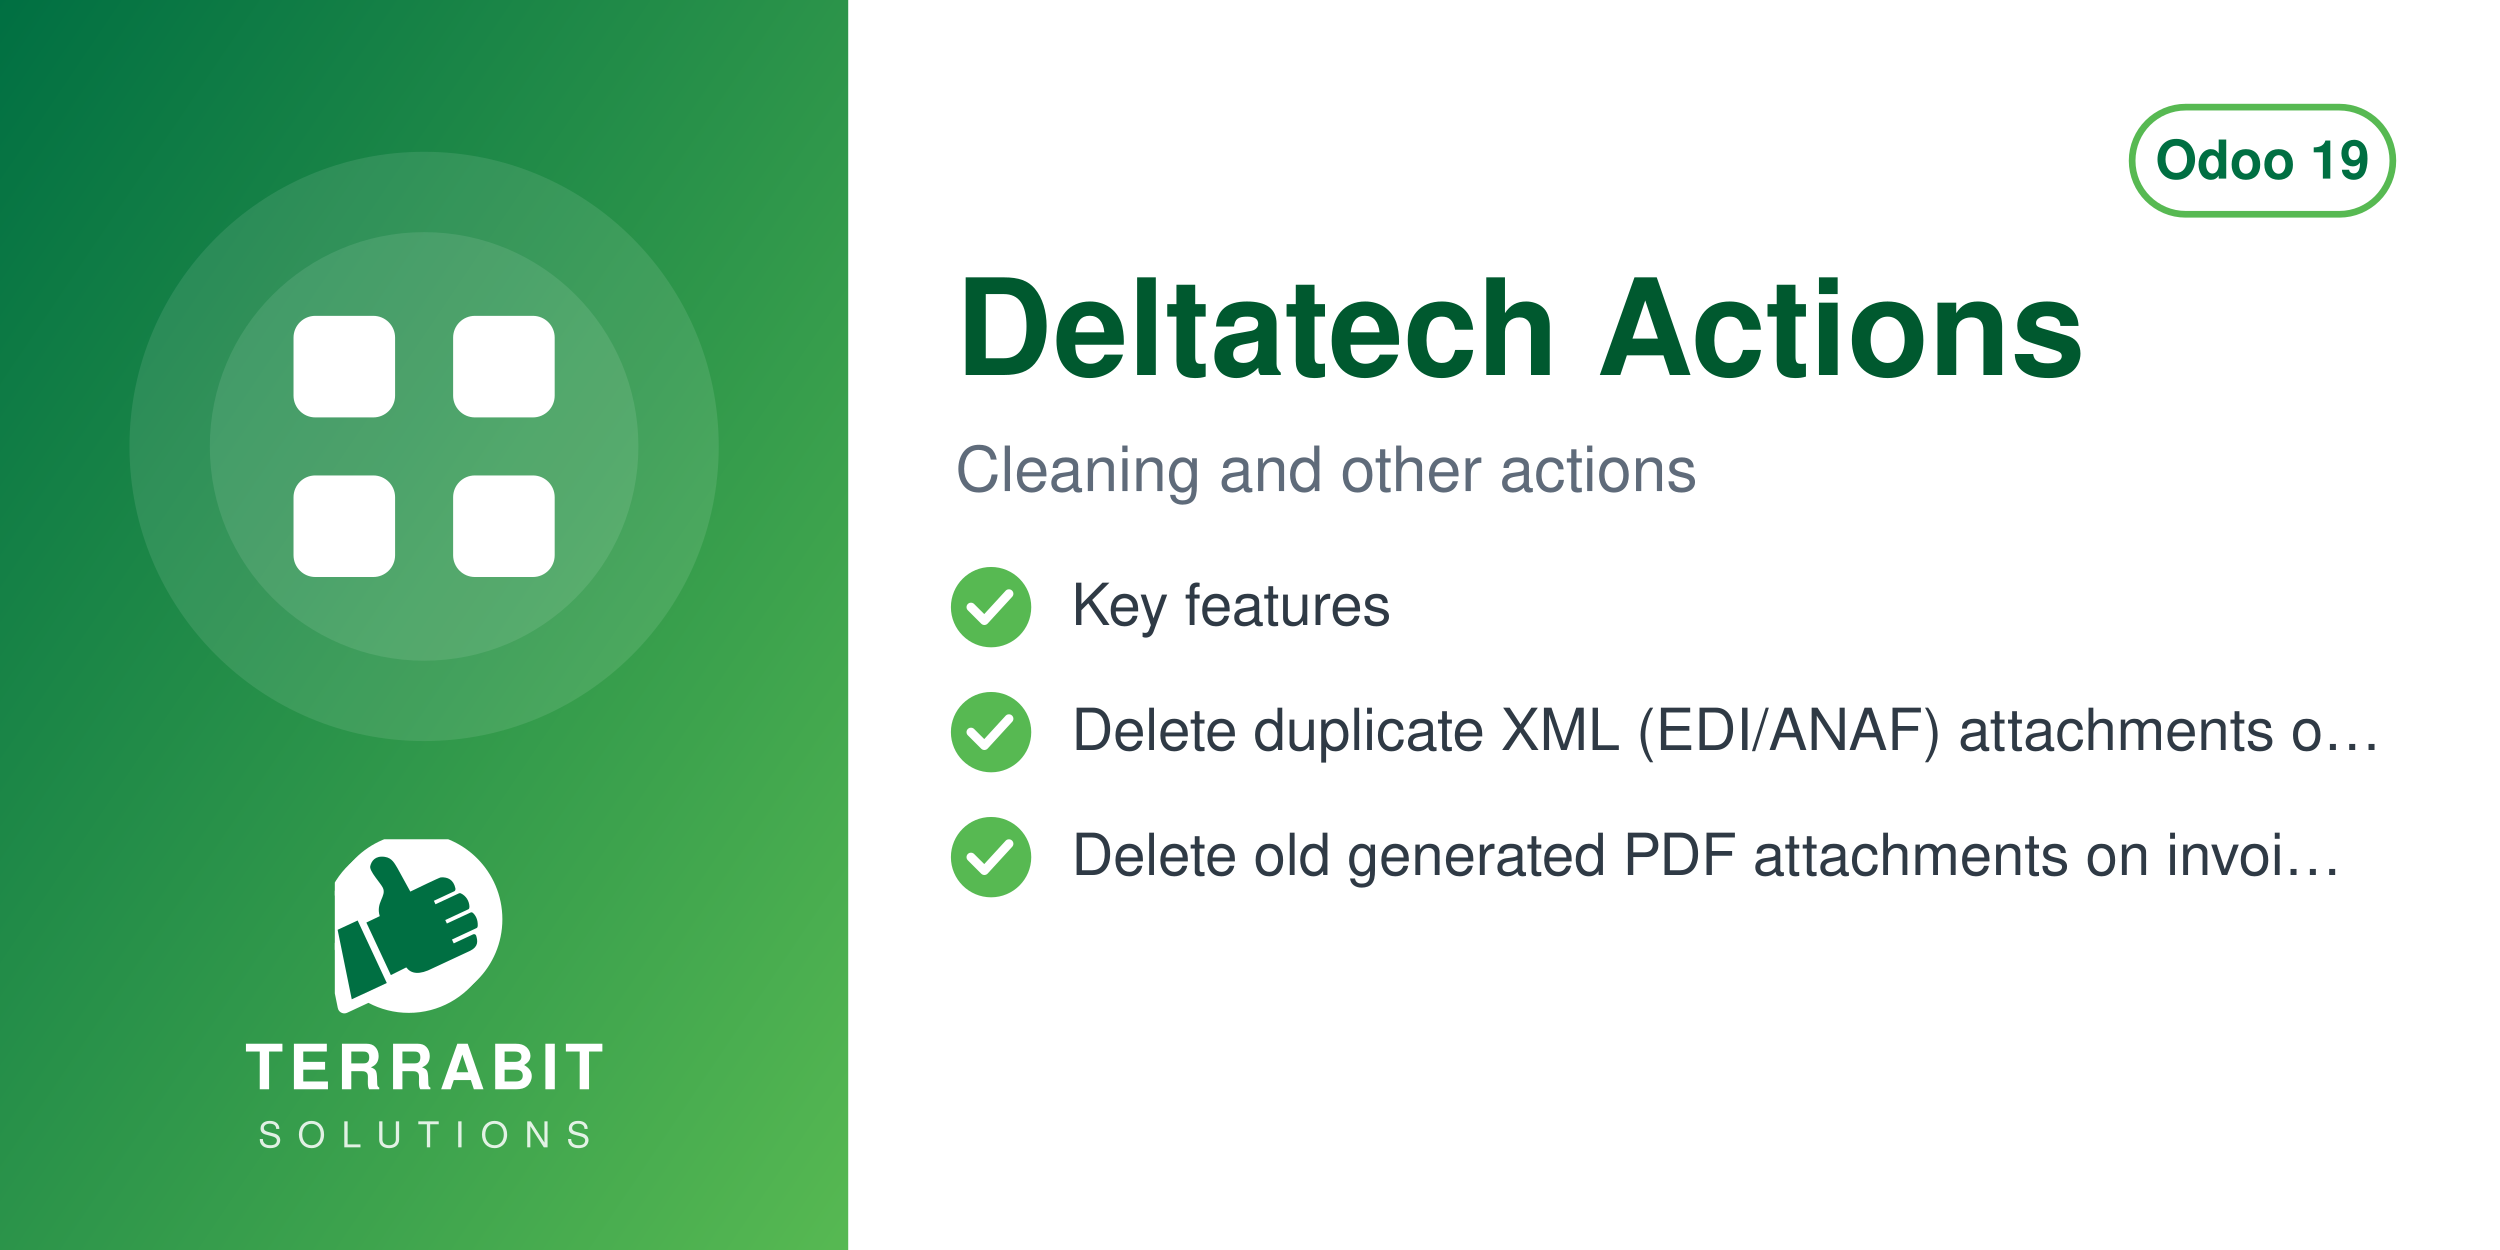
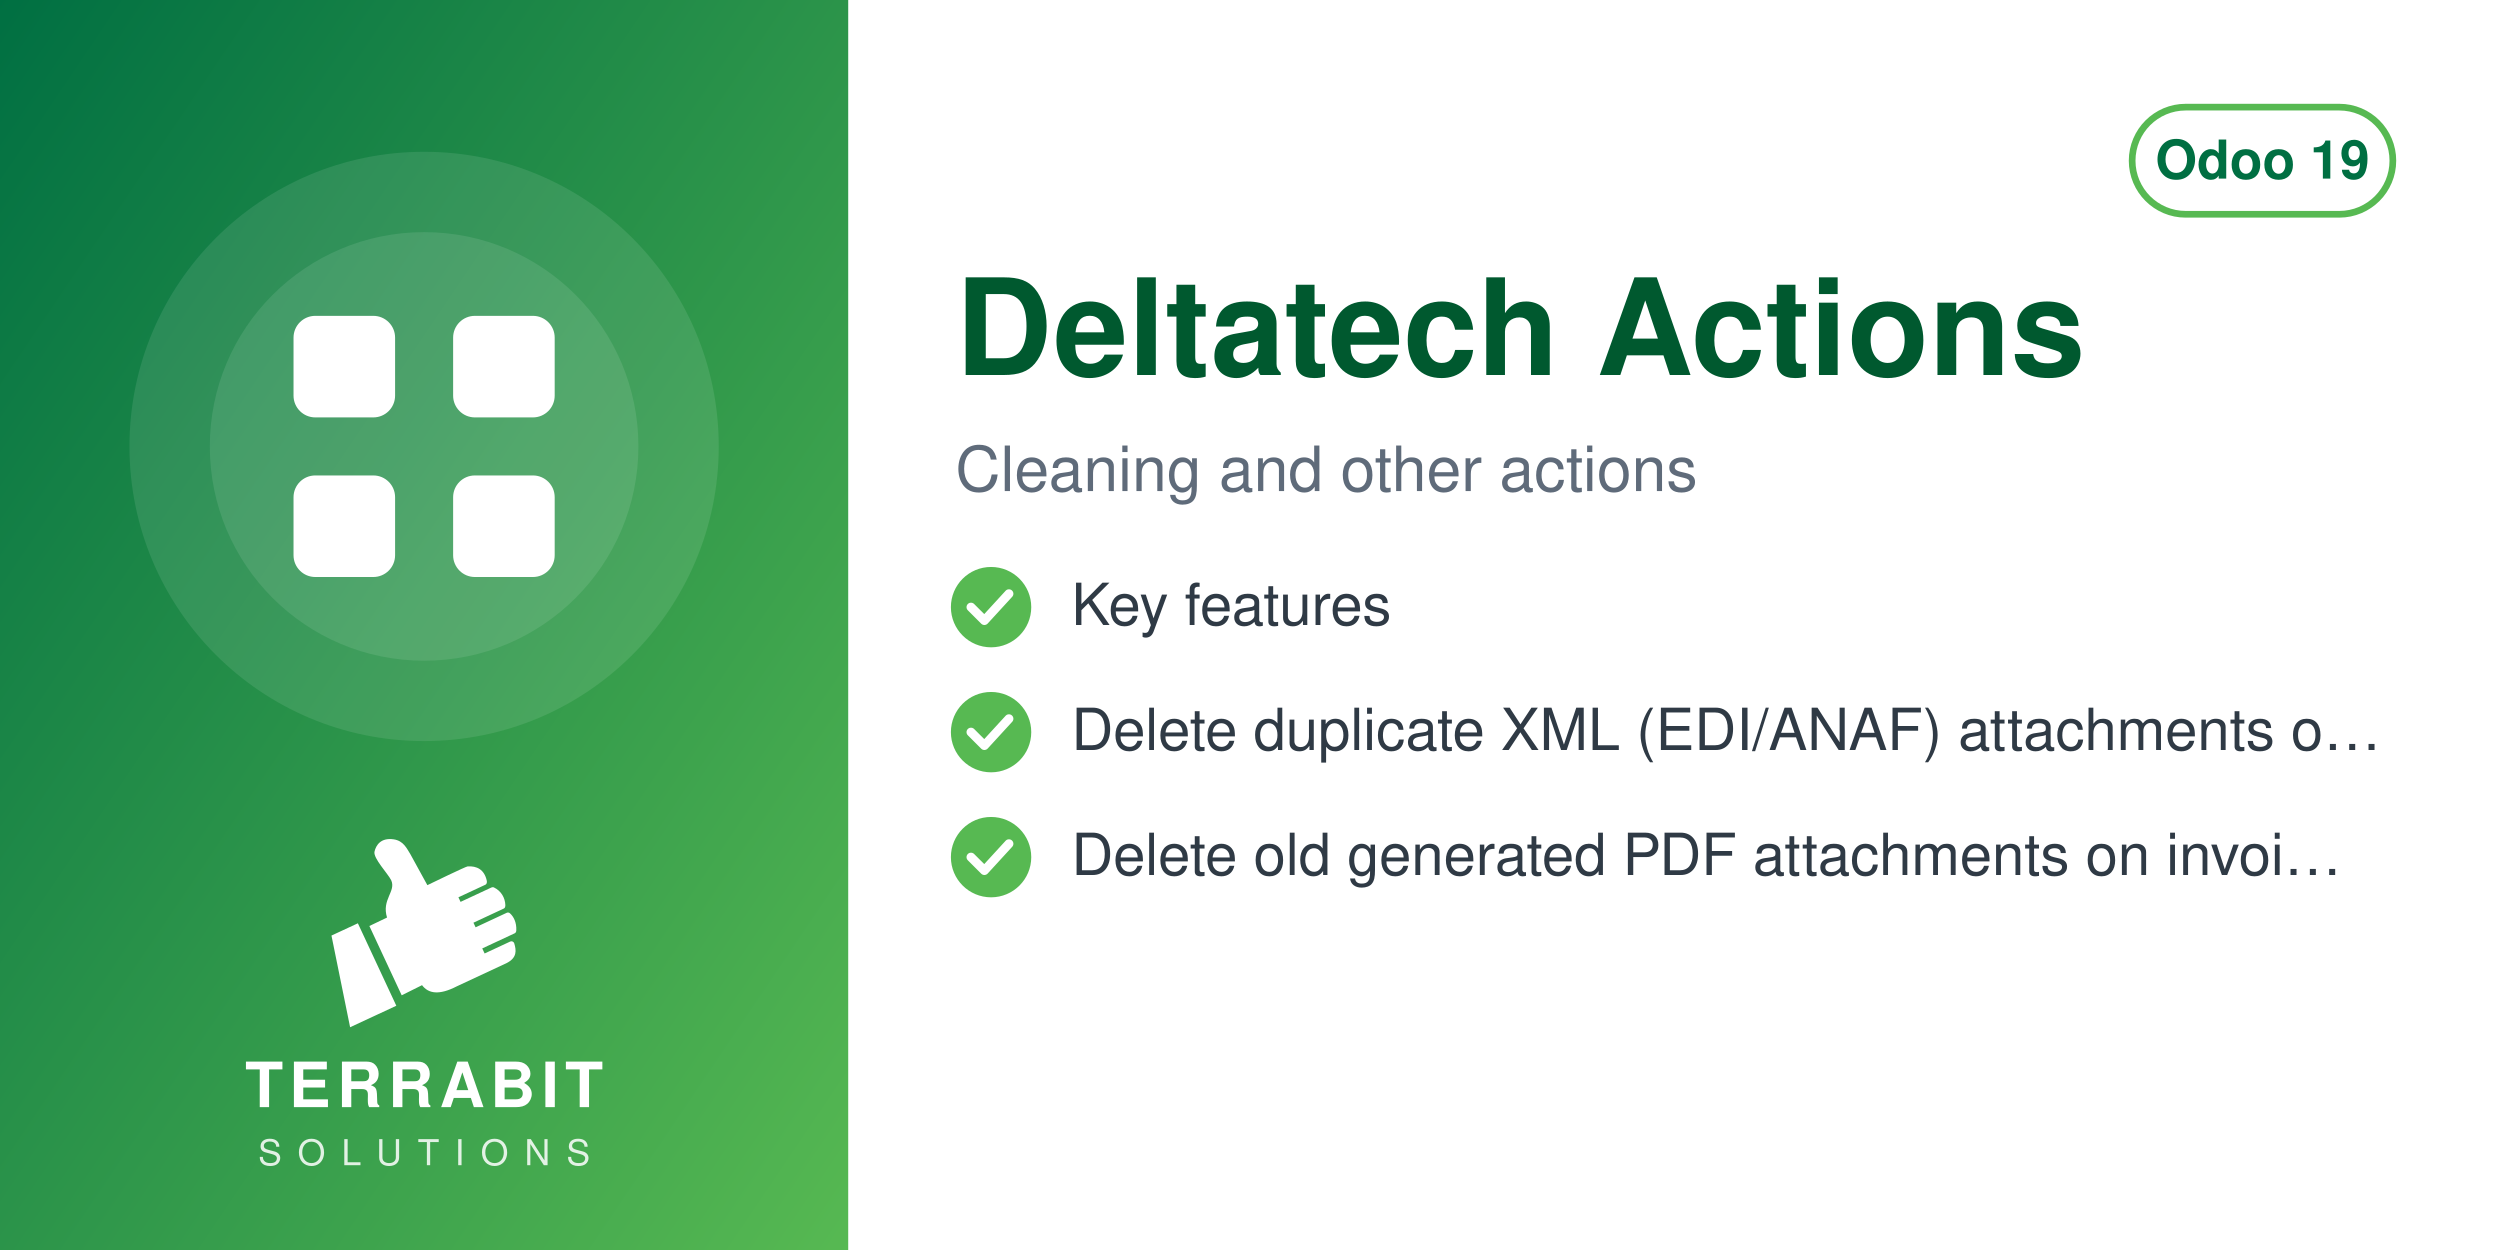
<svg xmlns="http://www.w3.org/2000/svg" width="560" height="280" viewBox="0 0 560 280">
  <defs>
    <linearGradient id="g" x1="0" y1="0" x2="1" y2="1">
      <stop offset="0" stop-color="#006F42" />
      <stop offset="1" stop-color="#57B952" />
    </linearGradient>
  </defs>
  <rect width="560" height="280" fill="#FFFFFF" />
  <rect width="190" height="280" fill="url(#g)" />
  <circle cx="95.0" cy="100" r="66" fill="white" opacity="0.10" />
  <circle cx="95.0" cy="100" r="48" fill="white" opacity="0.10" />
  <svg x="56.0" y="61.0" width="78" height="78" viewBox="0 0 24 24">
    <g fill="white" stroke="none">
      <rect x="3" y="3" width="7" height="7" rx="1.5" />
      <rect x="14" y="3" width="7" height="7" rx="1.5" />
      <rect x="3" y="14" width="7" height="7" rx="1.5" />
      <rect x="14" y="14" width="7" height="7" rx="1.5" />
    </g>
  </svg>
-   <svg x="75.0" y="188" width="40" height="40" viewBox="4150 2350 3900 3800" preserveAspectRatio="xMidYMid meet">
-     <path fill="#FFFFFF" d="M7338.82 5241.89c-336.4,511.49 -915.39,849.23 -1573.35,849.23 -318.43,0 -618.3,-79.19 -881.23,-218.8l-465.06 216.37c-72.83,33.95 -159.37,2.44 -193.35,-70.37 -5.59,-12.01 -9.4,-24.39 -11.54,-36.85l-247.52 -1217.33c-54.07,-175.41 -83.21,-361.76 -83.21,-554.92 0,-657.98 337.78,-1237 849.31,-1573.39 -400.37,339.2 -654.6,845.59 -654.6,1411.43 0,184.82 27.28,368.48 81.7,545.13l0.48 1.54 247.97 1219.53 0.08 0.48c1.71,9.89 4.72,19.5 8.96,28.59 26.29,56.38 93.5,80.75 149.87,54.52l479.82 -223.25 14.39 7.64c267.26,141.92 563.34,214.99 865.9,214.99 565.81,0 1072.18,-254.2 1411.38,-654.54z" />
-     <path fill="#FFFFFF" d="M5927.44 2165.35c1039.34,0 1881.91,842.57 1881.91,1881.91 0,1039.34 -842.57,1881.89 -1881.91,1881.89 -318.43,0 -618.33,-79.2 -881.24,-218.81l-465.06 216.38c-72.81,33.95 -159.37,2.44 -193.34,-70.36 -5.59,-12.01 -9.41,-24.4 -11.55,-36.86l-247.56 -1217.47c-54.04,-175.36 -83.16,-361.66 -83.16,-554.76 0,-1039.34 842.56,-1881.91 1881.9,-1881.91z" />
-     <path fill="#006F42" d="M4648.32 4073.59l636.59 1365.17 -765.09 355.96 -308.63 -1517.87 437.13 -203.26zm725.61 1192.32l336.75 -167.88c105.65,140.85 282.69,170.72 576.82,18.8l819.92 -382.33c181.4,-90.13 164.26,-214.57 130.07,-328.43 -4.28,-14.25 -13.68,-24.81 -27.34,-30.7 -13.67,-5.89 -27.61,-5.11 -41.09,1.18l-422.32 196.93 -39.04 -83.72 538.07 -250.91c16.64,-7.76 24.7,-27.69 25.58,-46.04 6.48,-134.33 -44.36,-230.89 -105.84,-285.23 -15.2,-13.44 -35.71,-15.59 -54.12,-7l-513.92 239.64 -35.6 -76.34 506.31 -236.1c17.69,-8.25 22.52,-36.93 21.83,-56.45 -4.1,-117.31 -67.62,-232.74 -187.72,-290.66 -13.94,-6.72 -28.64,-6.36 -42.69,0.19l-511.21 238.38 -35.37 -75.86 448.98 -209.36c20.44,-9.53 25.81,-42.28 21.02,-64.32 -41.02,-189.07 -167.92,-247.8 -318.14,-237.87 -29.39,1.94 -589.86,273.16 -665.95,310.54l-281.84 -513.57c-59.06,-93.13 -112.7,-221.7 -276.47,-245.13 -211.24,-30.22 -291.56,94.38 -316.89,203.13 -25.32,108.75 223.84,365.99 276.05,473.69 85.52,184.27 -161.86,318.11 -68.41,617.99l-292.54 139.94 535.09 1147.51z" />
+   <svg x="72.0" y="186" width="46" height="46" viewBox="4045 2535 3400 3400" preserveAspectRatio="xMidYMid meet">
+     <path fill="#FFFFFF" d="M4648.32 4073.59l636.59 1365.17 -765.09 355.96 -308.63 -1517.87 437.13 -203.26zm725.61 1192.32l336.75 -167.88c105.65,140.85 282.69,170.72 576.82,18.8l819.92 -382.33c181.4,-90.13 164.26,-214.57 130.07,-328.43 -4.28,-14.25 -13.68,-24.81 -27.34,-30.7 -13.67,-5.89 -27.61,-5.11 -41.09,1.18l-422.32 196.93 -39.04 -83.72 538.07 -250.91c16.64,-7.76 24.7,-27.69 25.58,-46.04 6.48,-134.33 -44.36,-230.89 -105.84,-285.23 -15.2,-13.44 -35.71,-15.59 -54.12,-7l-513.92 239.64 -35.6 -76.34 506.31 -236.1c17.69,-8.25 22.52,-36.93 21.83,-56.45 -4.1,-117.31 -67.62,-232.74 -187.72,-290.66 -13.94,-6.72 -28.64,-6.36 -42.69,0.19l-511.21 238.38 -35.37 -75.86 448.98 -209.36c20.44,-9.53 25.81,-42.28 21.02,-64.32 -41.02,-189.07 -167.92,-247.8 -318.14,-237.87 -29.39,1.94 -589.86,273.16 -665.95,310.54l-281.84 -513.57c-59.06,-93.13 -112.7,-221.7 -276.47,-245.13 -211.24,-30.22 -291.56,94.38 -316.89,203.13 -25.32,108.75 223.84,365.99 276.05,473.69 85.52,184.27 -161.86,318.11 -68.41,617.99l-292.54 139.94 535.09 1147.51z" />
  </svg>
-   <text x="95.0" y="244" text-anchor="middle" font-family="Helvetica,Arial,sans-serif" font-size="14" font-weight="800" letter-spacing="1.4" fill="white">TERRABIT</text>
-   <text x="95.0" y="257" text-anchor="middle" font-family="Helvetica,Arial,sans-serif" font-size="8" font-weight="500" letter-spacing="3.6" fill="white" opacity="0.85">SOLUTIONS</text>
+   <text x="95.0" y="248" text-anchor="middle" font-family="Helvetica,Arial,sans-serif" font-size="14" font-weight="800" letter-spacing="1.4" fill="white">TERRABIT</text>
+   <text x="95.0" y="261" text-anchor="middle" font-family="Helvetica,Arial,sans-serif" font-size="8" font-weight="500" letter-spacing="3.6" fill="white" opacity="0.85">SOLUTIONS</text>
  <g>
    <rect x="477.6" y="24" width="58.4" height="24" rx="12" fill="none" stroke="#57B952" stroke-width="1.5" />
    <text x="506.8" y="40" text-anchor="middle" font-family="Helvetica,Arial,sans-serif" font-size="12" font-weight="700" fill="#006F42">Odoo 19</text>
  </g>
  <text x="214" y="84" font-family="Helvetica,Arial,sans-serif" font-size="30" font-weight="700" fill="#00592F">Deltatech Actions</text>
  <text x="214" y="110" font-family="Helvetica,Arial,sans-serif" font-size="14" fill="#5F6B7A">Cleaning and other actions</text>
  <circle cx="222" cy="136" r="9" fill="#57B952" />
  <path d="M217.5 136 l3 3 l5.5 -6" fill="none" stroke="white" stroke-width="2" stroke-linecap="round" stroke-linejoin="round" />
  <text x="240" y="140" font-family="Helvetica,Arial,sans-serif" font-size="13" fill="#2F3A45">Key features</text>
  <circle cx="222" cy="164" r="9" fill="#57B952" />
  <path d="M217.5 164 l3 3 l5.5 -6" fill="none" stroke="white" stroke-width="2" stroke-linecap="round" stroke-linejoin="round" />
  <text x="240" y="168" font-family="Helvetica,Arial,sans-serif" font-size="13" fill="#2F3A45">Delete duplicate XML (EDI/ANAF) attachments o…</text>
  <circle cx="222" cy="192" r="9" fill="#57B952" />
  <path d="M217.5 192 l3 3 l5.5 -6" fill="none" stroke="white" stroke-width="2" stroke-linecap="round" stroke-linejoin="round" />
  <text x="240" y="196" font-family="Helvetica,Arial,sans-serif" font-size="13" fill="#2F3A45">Delete old generated PDF attachments on invoi…</text>
</svg>
